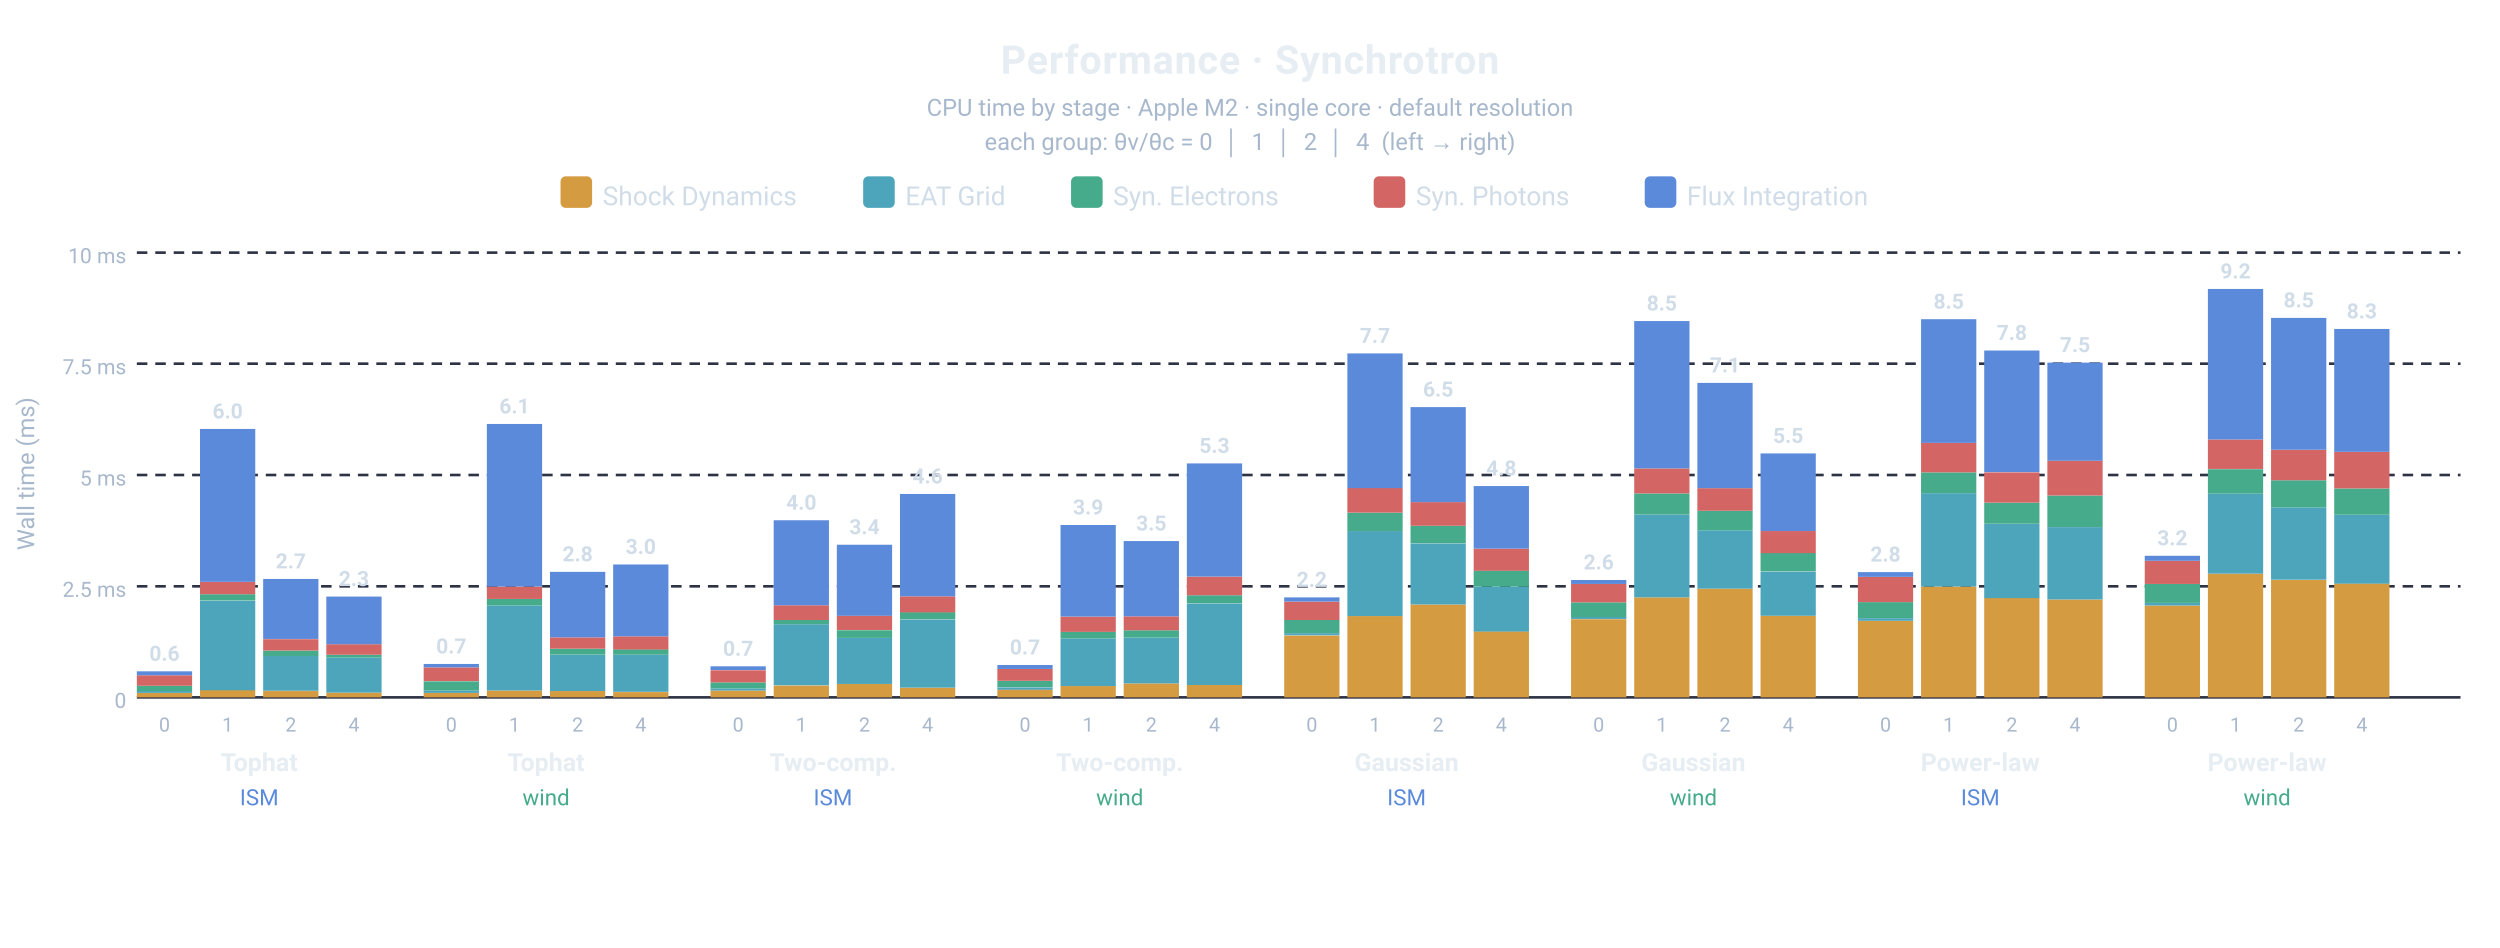
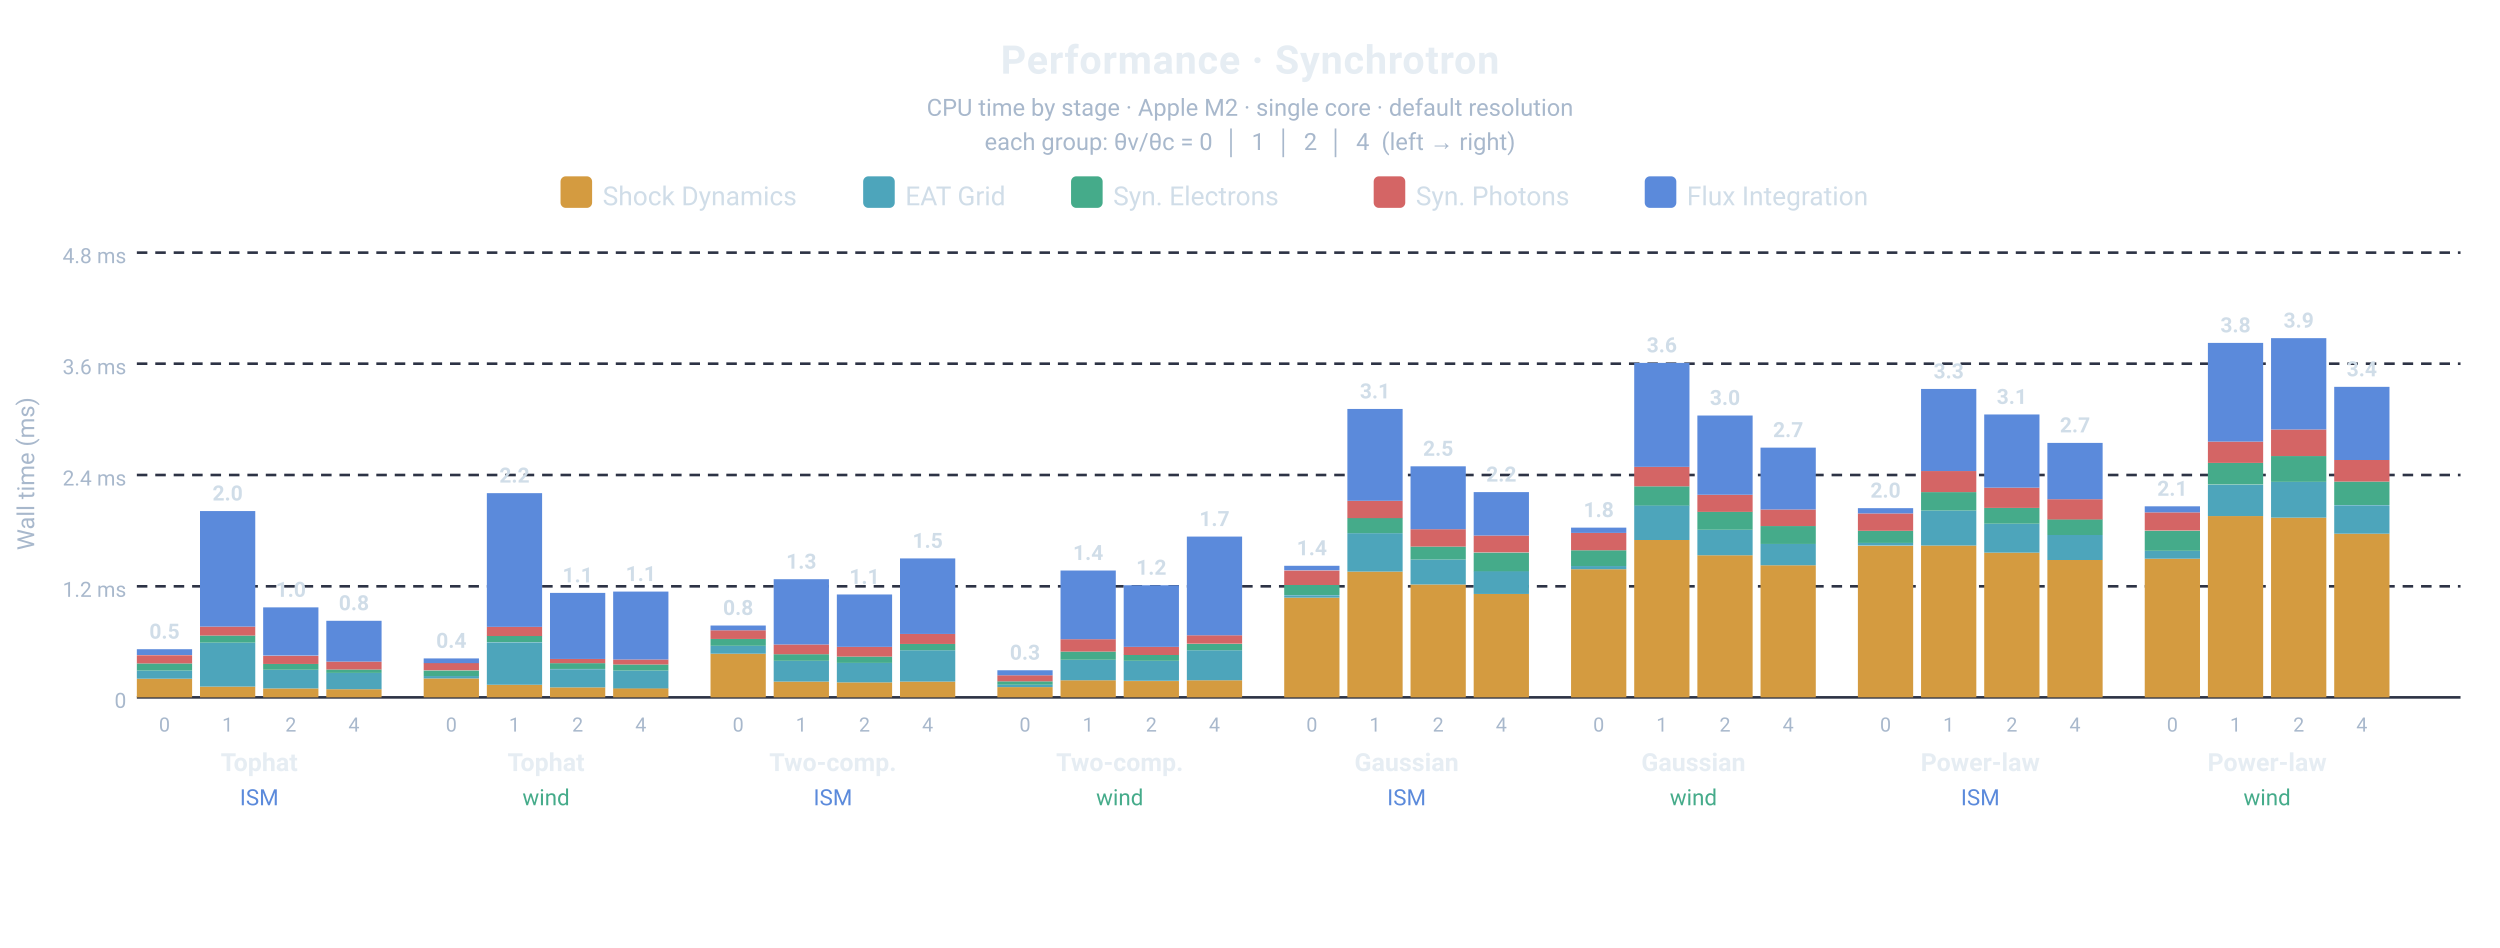
<svg xmlns="http://www.w3.org/2000/svg" viewBox="0 0 950 360" font-family="-apple-system, 'Segoe UI', Roboto, 'Helvetica Neue', Arial, sans-serif">
  <style>
    .cp { fill: #E6EDF3; }
    .cs { fill: #A8B8CC; }
    .cb { fill: #D0DDE8; }
    .mi { fill: #5B8ADB; }
    .mw { fill: #45AB8A; }
    .gl { stroke: #2D3345; fill: none; }
  </style>
  <rect width="950" height="360" fill="transparent" rx="12" />
  <text x="475" y="28" text-anchor="middle" font-size="15" font-weight="700" class="cp" letter-spacing="0.3">Performance · Synchrotron</text>
  <text x="475" y="44" text-anchor="middle" font-size="9" class="cs">CPU time by stage · Apple M2 · single core · default resolution</text>
  <text x="475" y="57" text-anchor="middle" font-size="9" class="cs">each group: θv/θc = 0 │ 1 │ 2 │ 4 (left → right)</text>
  <rect x="213" y="67" width="12" height="12" rx="2" fill="#D49B40" />
  <text x="229" y="78" font-size="10" class="cb">Shock Dynamics</text>
  <rect x="328" y="67" width="12" height="12" rx="2" fill="#4DA5BB" />
  <text x="344" y="78" font-size="10" class="cb">EAT Grid</text>
  <rect x="407" y="67" width="12" height="12" rx="2" fill="#45AB8A" />
  <text x="423" y="78" font-size="10" class="cb">Syn. Electrons</text>
  <rect x="522" y="67" width="12" height="12" rx="2" fill="#D46565" />
  <text x="538" y="78" font-size="10" class="cb">Syn. Photons</text>
  <rect x="625" y="67" width="12" height="12" rx="2" fill="#5B8ADB" />
  <text x="641" y="78" font-size="10" class="cb">Flux Integration</text>
  <line x1="52" y1="265" x2="935" y2="265" class="gl" stroke-width="1" />
  <line x1="52" y1="222.8" x2="935" y2="222.8" class="gl" stroke-width="1" stroke-dasharray="4,3" />
-   <text x="48" y="226.8" text-anchor="end" font-size="8" class="cs">2.5 ms</text>
+   <text x="48" y="226.8" text-anchor="end" font-size="8" class="cs">1.2 ms</text>
  <line x1="52" y1="180.5" x2="935" y2="180.5" class="gl" stroke-width="1" stroke-dasharray="4,3" />
-   <text x="48" y="184.5" text-anchor="end" font-size="8" class="cs">5 ms</text>
+   <text x="48" y="184.5" text-anchor="end" font-size="8" class="cs">2.4 ms</text>
  <line x1="52" y1="138.2" x2="935" y2="138.2" class="gl" stroke-width="1" stroke-dasharray="4,3" />
-   <text x="48" y="142.2" text-anchor="end" font-size="8" class="cs">7.5 ms</text>
+   <text x="48" y="142.2" text-anchor="end" font-size="8" class="cs">3.6 ms</text>
  <line x1="52" y1="96.0" x2="935" y2="96.0" class="gl" stroke-width="1" stroke-dasharray="4,3" />
-   <text x="48" y="100.0" text-anchor="end" font-size="8" class="cs">10 ms</text>
+   <text x="48" y="100.0" text-anchor="end" font-size="8" class="cs">4.8 ms</text>
  <text x="48" y="269" text-anchor="end" font-size="8" class="cs">0</text>
-   <rect x="52.0" y="263.3" width="21" height="1.7" fill="#D49B40" />
-   <rect x="52.0" y="262.5" width="21" height="0.8" fill="#4DA5BB" />
-   <rect x="52.0" y="260.6" width="21" height="2.0" fill="#45AB8A" />
-   <rect x="52.0" y="256.6" width="21" height="4.0" fill="#D46565" />
-   <rect x="52.0" y="255.1" width="21" height="1.5" fill="#5B8ADB" />
-   <text x="62.5" y="251.1" text-anchor="middle" font-size="8" font-weight="600" class="cb">0.6</text>
-   <rect x="76.0" y="262.2" width="21" height="2.8" fill="#D49B40" />
-   <rect x="76.0" y="228.3" width="21" height="34.0" fill="#4DA5BB" />
-   <rect x="76.0" y="225.8" width="21" height="2.4" fill="#45AB8A" />
-   <rect x="76.0" y="221.1" width="21" height="4.7" fill="#D46565" />
-   <rect x="76.0" y="163.0" width="21" height="58.1" fill="#5B8ADB" />
-   <text x="86.5" y="159.0" text-anchor="middle" font-size="8" font-weight="600" class="cb">6.0</text>
-   <rect x="100.0" y="262.6" width="21" height="2.4" fill="#D49B40" />
-   <rect x="100.0" y="249.2" width="21" height="13.3" fill="#4DA5BB" />
-   <rect x="100.0" y="247.2" width="21" height="2.1" fill="#45AB8A" />
-   <rect x="100.0" y="242.9" width="21" height="4.3" fill="#D46565" />
-   <rect x="100.0" y="220.0" width="21" height="22.8" fill="#5B8ADB" />
-   <text x="110.5" y="216.0" text-anchor="middle" font-size="8" font-weight="600" class="cb">2.7</text>
-   <rect x="124.0" y="263.2" width="21" height="1.8" fill="#D49B40" />
-   <rect x="124.0" y="249.9" width="21" height="13.3" fill="#4DA5BB" />
-   <rect x="124.0" y="248.8" width="21" height="1.1" fill="#45AB8A" />
-   <rect x="124.0" y="244.8" width="21" height="4.0" fill="#D46565" />
-   <rect x="124.0" y="226.7" width="21" height="18.1" fill="#5B8ADB" />
-   <text x="134.5" y="222.7" text-anchor="middle" font-size="8" font-weight="600" class="cb">2.3</text>
-   <rect x="161.0" y="263.3" width="21" height="1.7" fill="#D49B40" />
-   <rect x="161.0" y="262.4" width="21" height="0.9" fill="#4DA5BB" />
-   <rect x="161.0" y="258.9" width="21" height="3.5" fill="#45AB8A" />
-   <rect x="161.0" y="253.6" width="21" height="5.2" fill="#D46565" />
-   <rect x="161.0" y="252.3" width="21" height="1.3" fill="#5B8ADB" />
-   <text x="171.5" y="248.3" text-anchor="middle" font-size="8" font-weight="600" class="cb">0.7</text>
-   <rect x="185.0" y="262.4" width="21" height="2.6" fill="#D49B40" />
-   <rect x="185.0" y="230.1" width="21" height="32.3" fill="#4DA5BB" />
-   <rect x="185.0" y="227.6" width="21" height="2.5" fill="#45AB8A" />
-   <rect x="185.0" y="222.9" width="21" height="4.7" fill="#D46565" />
-   <rect x="185.0" y="161.1" width="21" height="61.8" fill="#5B8ADB" />
-   <text x="195.5" y="157.1" text-anchor="middle" font-size="8" font-weight="600" class="cb">6.1</text>
-   <rect x="209.0" y="262.6" width="21" height="2.4" fill="#D49B40" />
-   <rect x="209.0" y="248.9" width="21" height="13.7" fill="#4DA5BB" />
-   <rect x="209.0" y="246.5" width="21" height="2.3" fill="#45AB8A" />
-   <rect x="209.0" y="242.2" width="21" height="4.3" fill="#D46565" />
-   <rect x="209.0" y="217.3" width="21" height="24.9" fill="#5B8ADB" />
-   <text x="219.5" y="213.3" text-anchor="middle" font-size="8" font-weight="600" class="cb">2.8</text>
-   <rect x="233.0" y="263.0" width="21" height="2.0" fill="#D49B40" />
-   <rect x="233.0" y="248.8" width="21" height="14.1" fill="#4DA5BB" />
-   <rect x="233.0" y="246.7" width="21" height="2.1" fill="#45AB8A" />
-   <rect x="233.0" y="241.8" width="21" height="5.0" fill="#D46565" />
-   <rect x="233.0" y="214.5" width="21" height="27.3" fill="#5B8ADB" />
-   <text x="243.5" y="210.5" text-anchor="middle" font-size="8" font-weight="600" class="cb">3.0</text>
-   <rect x="270.0" y="262.4" width="21" height="2.6" fill="#D49B40" />
-   <rect x="270.0" y="261.6" width="21" height="0.8" fill="#4DA5BB" />
-   <rect x="270.0" y="259.3" width="21" height="2.3" fill="#45AB8A" />
-   <rect x="270.0" y="254.7" width="21" height="4.6" fill="#D46565" />
-   <rect x="270.0" y="253.2" width="21" height="1.4" fill="#5B8ADB" />
-   <text x="280.5" y="249.2" text-anchor="middle" font-size="8" font-weight="600" class="cb">0.7</text>
-   <rect x="294.0" y="260.5" width="21" height="4.5" fill="#D49B40" />
-   <rect x="294.0" y="237.2" width="21" height="23.2" fill="#4DA5BB" />
-   <rect x="294.0" y="235.6" width="21" height="1.6" fill="#45AB8A" />
-   <rect x="294.0" y="230.0" width="21" height="5.6" fill="#D46565" />
-   <rect x="294.0" y="197.7" width="21" height="32.3" fill="#5B8ADB" />
-   <text x="304.5" y="193.7" text-anchor="middle" font-size="8" font-weight="600" class="cb">4.0</text>
-   <rect x="318.0" y="259.9" width="21" height="5.1" fill="#D49B40" />
-   <rect x="318.0" y="242.4" width="21" height="17.5" fill="#4DA5BB" />
-   <rect x="318.0" y="239.5" width="21" height="2.9" fill="#45AB8A" />
-   <rect x="318.0" y="233.9" width="21" height="5.5" fill="#D46565" />
-   <rect x="318.0" y="207.0" width="21" height="27.0" fill="#5B8ADB" />
-   <text x="328.5" y="203.0" text-anchor="middle" font-size="8" font-weight="600" class="cb">3.4</text>
-   <rect x="342.0" y="261.3" width="21" height="3.7" fill="#D49B40" />
-   <rect x="342.0" y="235.4" width="21" height="25.9" fill="#4DA5BB" />
-   <rect x="342.0" y="232.6" width="21" height="2.7" fill="#45AB8A" />
-   <rect x="342.0" y="226.6" width="21" height="6.1" fill="#D46565" />
-   <rect x="342.0" y="187.7" width="21" height="38.9" fill="#5B8ADB" />
-   <text x="352.5" y="183.7" text-anchor="middle" font-size="8" font-weight="600" class="cb">4.6</text>
-   <rect x="379.0" y="262.0" width="21" height="3.0" fill="#D49B40" />
-   <rect x="379.0" y="261.2" width="21" height="0.9" fill="#4DA5BB" />
-   <rect x="379.0" y="258.7" width="21" height="2.4" fill="#45AB8A" />
-   <rect x="379.0" y="254.2" width="21" height="4.5" fill="#D46565" />
-   <rect x="379.0" y="252.7" width="21" height="1.5" fill="#5B8ADB" />
-   <text x="389.5" y="248.7" text-anchor="middle" font-size="8" font-weight="600" class="cb">0.7</text>
-   <rect x="403.0" y="260.7" width="21" height="4.3" fill="#D49B40" />
-   <rect x="403.0" y="242.6" width="21" height="18.1" fill="#4DA5BB" />
-   <rect x="403.0" y="240.0" width="21" height="2.6" fill="#45AB8A" />
-   <rect x="403.0" y="234.3" width="21" height="5.8" fill="#D46565" />
-   <rect x="403.0" y="199.5" width="21" height="34.8" fill="#5B8ADB" />
-   <text x="413.5" y="195.5" text-anchor="middle" font-size="8" font-weight="600" class="cb">3.9</text>
-   <rect x="427.0" y="259.7" width="21" height="5.3" fill="#D49B40" />
-   <rect x="427.0" y="242.3" width="21" height="17.4" fill="#4DA5BB" />
-   <rect x="427.0" y="239.5" width="21" height="2.8" fill="#45AB8A" />
-   <rect x="427.0" y="234.2" width="21" height="5.3" fill="#D46565" />
-   <rect x="427.0" y="205.6" width="21" height="28.6" fill="#5B8ADB" />
-   <text x="437.5" y="201.6" text-anchor="middle" font-size="8" font-weight="600" class="cb">3.5</text>
-   <rect x="451.0" y="260.2" width="21" height="4.8" fill="#D49B40" />
-   <rect x="451.0" y="229.3" width="21" height="31.0" fill="#4DA5BB" />
-   <rect x="451.0" y="226.2" width="21" height="3.0" fill="#45AB8A" />
-   <rect x="451.0" y="219.1" width="21" height="7.1" fill="#D46565" />
-   <rect x="451.0" y="176.1" width="21" height="43.0" fill="#5B8ADB" />
-   <text x="461.5" y="172.1" text-anchor="middle" font-size="8" font-weight="600" class="cb">5.3</text>
-   <rect x="488.0" y="241.5" width="21" height="23.5" fill="#D49B40" />
-   <rect x="488.0" y="240.6" width="21" height="0.8" fill="#4DA5BB" />
-   <rect x="488.0" y="235.6" width="21" height="5.0" fill="#45AB8A" />
-   <rect x="488.0" y="228.6" width="21" height="7.0" fill="#D46565" />
-   <rect x="488.0" y="227.0" width="21" height="1.6" fill="#5B8ADB" />
-   <text x="498.5" y="223.0" text-anchor="middle" font-size="8" font-weight="600" class="cb">2.2</text>
-   <rect x="512.0" y="234.1" width="21" height="30.9" fill="#D49B40" />
-   <rect x="512.0" y="201.8" width="21" height="32.3" fill="#4DA5BB" />
-   <rect x="512.0" y="194.8" width="21" height="7.0" fill="#45AB8A" />
-   <rect x="512.0" y="185.4" width="21" height="9.4" fill="#D46565" />
-   <rect x="512.0" y="134.3" width="21" height="51.2" fill="#5B8ADB" />
-   <text x="522.5" y="130.3" text-anchor="middle" font-size="8" font-weight="600" class="cb">7.7</text>
-   <rect x="536.0" y="229.7" width="21" height="35.3" fill="#D49B40" />
-   <rect x="536.0" y="206.5" width="21" height="23.2" fill="#4DA5BB" />
-   <rect x="536.0" y="199.8" width="21" height="6.6" fill="#45AB8A" />
-   <rect x="536.0" y="190.8" width="21" height="9.0" fill="#D46565" />
-   <rect x="536.0" y="154.7" width="21" height="36.1" fill="#5B8ADB" />
-   <text x="546.5" y="150.7" text-anchor="middle" font-size="8" font-weight="600" class="cb">6.5</text>
-   <rect x="560.0" y="239.9" width="21" height="25.1" fill="#D49B40" />
-   <rect x="560.0" y="222.9" width="21" height="17.1" fill="#4DA5BB" />
-   <rect x="560.0" y="216.8" width="21" height="6.1" fill="#45AB8A" />
-   <rect x="560.0" y="208.5" width="21" height="8.4" fill="#D46565" />
-   <rect x="560.0" y="184.7" width="21" height="23.8" fill="#5B8ADB" />
-   <text x="570.5" y="180.7" text-anchor="middle" font-size="8" font-weight="600" class="cb">4.8</text>
-   <rect x="597.0" y="235.3" width="21" height="29.7" fill="#D49B40" />
-   <rect x="597.0" y="234.4" width="21" height="0.8" fill="#4DA5BB" />
-   <rect x="597.0" y="228.9" width="21" height="5.6" fill="#45AB8A" />
-   <rect x="597.0" y="221.9" width="21" height="7.0" fill="#D46565" />
-   <rect x="597.0" y="220.4" width="21" height="1.5" fill="#5B8ADB" />
-   <text x="607.5" y="216.4" text-anchor="middle" font-size="8" font-weight="600" class="cb">2.6</text>
-   <rect x="621.0" y="227.0" width="21" height="38.0" fill="#D49B40" />
-   <rect x="621.0" y="195.5" width="21" height="31.5" fill="#4DA5BB" />
-   <rect x="621.0" y="187.5" width="21" height="8.0" fill="#45AB8A" />
-   <rect x="621.0" y="178.0" width="21" height="9.5" fill="#D46565" />
-   <rect x="621.0" y="122.0" width="21" height="56.0" fill="#5B8ADB" />
-   <text x="631.5" y="118.0" text-anchor="middle" font-size="8" font-weight="600" class="cb">8.5</text>
-   <rect x="645.0" y="223.7" width="21" height="41.3" fill="#D49B40" />
-   <rect x="645.0" y="201.5" width="21" height="22.2" fill="#4DA5BB" />
-   <rect x="645.0" y="194.1" width="21" height="7.4" fill="#45AB8A" />
-   <rect x="645.0" y="185.5" width="21" height="8.6" fill="#D46565" />
-   <rect x="645.0" y="145.5" width="21" height="40.0" fill="#5B8ADB" />
-   <text x="655.5" y="141.5" text-anchor="middle" font-size="8" font-weight="600" class="cb">7.1</text>
-   <rect x="669.0" y="234.0" width="21" height="31.0" fill="#D49B40" />
-   <rect x="669.0" y="217.2" width="21" height="16.8" fill="#4DA5BB" />
-   <rect x="669.0" y="210.1" width="21" height="7.0" fill="#45AB8A" />
-   <rect x="669.0" y="201.8" width="21" height="8.4" fill="#D46565" />
-   <rect x="669.0" y="172.3" width="21" height="29.5" fill="#5B8ADB" />
-   <text x="679.5" y="168.3" text-anchor="middle" font-size="8" font-weight="600" class="cb">5.5</text>
-   <rect x="706.0" y="235.9" width="21" height="29.1" fill="#D49B40" />
-   <rect x="706.0" y="234.9" width="21" height="1.0" fill="#4DA5BB" />
-   <rect x="706.0" y="228.8" width="21" height="6.1" fill="#45AB8A" />
-   <rect x="706.0" y="219.2" width="21" height="9.6" fill="#D46565" />
-   <rect x="706.0" y="217.4" width="21" height="1.8" fill="#5B8ADB" />
-   <text x="716.5" y="213.4" text-anchor="middle" font-size="8" font-weight="600" class="cb">2.8</text>
-   <rect x="730.0" y="222.9" width="21" height="42.1" fill="#D49B40" />
-   <rect x="730.0" y="187.4" width="21" height="35.5" fill="#4DA5BB" />
-   <rect x="730.0" y="179.5" width="21" height="7.9" fill="#45AB8A" />
-   <rect x="730.0" y="168.3" width="21" height="11.2" fill="#D46565" />
-   <rect x="730.0" y="121.3" width="21" height="47.0" fill="#5B8ADB" />
-   <text x="740.5" y="117.3" text-anchor="middle" font-size="8" font-weight="600" class="cb">8.5</text>
-   <rect x="754.0" y="227.2" width="21" height="37.8" fill="#D49B40" />
-   <rect x="754.0" y="199.0" width="21" height="28.3" fill="#4DA5BB" />
-   <rect x="754.0" y="191.0" width="21" height="8.0" fill="#45AB8A" />
-   <rect x="754.0" y="179.5" width="21" height="11.5" fill="#D46565" />
-   <rect x="754.0" y="133.2" width="21" height="46.2" fill="#5B8ADB" />
-   <text x="764.5" y="129.2" text-anchor="middle" font-size="8" font-weight="600" class="cb">7.8</text>
-   <rect x="778.0" y="227.8" width="21" height="37.2" fill="#D49B40" />
-   <rect x="778.0" y="200.3" width="21" height="27.5" fill="#4DA5BB" />
-   <rect x="778.0" y="188.3" width="21" height="12.0" fill="#45AB8A" />
-   <rect x="778.0" y="175.1" width="21" height="13.2" fill="#D46565" />
-   <rect x="778.0" y="137.8" width="21" height="37.3" fill="#5B8ADB" />
-   <text x="788.5" y="133.8" text-anchor="middle" font-size="8" font-weight="600" class="cb">7.5</text>
-   <rect x="815.0" y="230.1" width="21" height="34.9" fill="#D49B40" />
-   <rect x="815.0" y="229.1" width="21" height="1.0" fill="#4DA5BB" />
-   <rect x="815.0" y="221.9" width="21" height="7.2" fill="#45AB8A" />
-   <rect x="815.0" y="213.1" width="21" height="8.8" fill="#D46565" />
-   <rect x="815.0" y="211.2" width="21" height="1.9" fill="#5B8ADB" />
-   <text x="825.5" y="207.2" text-anchor="middle" font-size="8" font-weight="600" class="cb">3.2</text>
-   <rect x="839.0" y="218.0" width="21" height="47.0" fill="#D49B40" />
-   <rect x="839.0" y="187.6" width="21" height="30.4" fill="#4DA5BB" />
-   <rect x="839.0" y="178.3" width="21" height="9.3" fill="#45AB8A" />
-   <rect x="839.0" y="167.0" width="21" height="11.2" fill="#D46565" />
-   <rect x="839.0" y="109.8" width="21" height="57.2" fill="#5B8ADB" />
-   <text x="849.5" y="105.8" text-anchor="middle" font-size="8" font-weight="600" class="cb">9.2</text>
-   <rect x="863.0" y="220.4" width="21" height="44.6" fill="#D49B40" />
-   <rect x="863.0" y="192.8" width="21" height="27.5" fill="#4DA5BB" />
-   <rect x="863.0" y="182.5" width="21" height="10.3" fill="#45AB8A" />
-   <rect x="863.0" y="170.9" width="21" height="11.6" fill="#D46565" />
-   <rect x="863.0" y="120.8" width="21" height="50.1" fill="#5B8ADB" />
-   <text x="873.5" y="116.8" text-anchor="middle" font-size="8" font-weight="600" class="cb">8.5</text>
-   <rect x="887.0" y="221.7" width="21" height="43.3" fill="#D49B40" />
-   <rect x="887.0" y="195.6" width="21" height="26.2" fill="#4DA5BB" />
-   <rect x="887.0" y="185.6" width="21" height="10.0" fill="#45AB8A" />
-   <rect x="887.0" y="171.7" width="21" height="13.9" fill="#D46565" />
-   <rect x="887.0" y="125.0" width="21" height="46.7" fill="#5B8ADB" />
-   <text x="897.5" y="121.0" text-anchor="middle" font-size="8" font-weight="600" class="cb">8.3</text>
+   <rect x="52.0" y="257.9" width="21" height="7.1" fill="#D49B40" />
+   <rect x="52.0" y="254.8" width="21" height="3.1" fill="#4DA5BB" />
+   <rect x="52.0" y="252.1" width="21" height="2.7" fill="#45AB8A" />
+   <rect x="52.0" y="249.0" width="21" height="3.1" fill="#D46565" />
+   <rect x="52.0" y="246.7" width="21" height="2.2" fill="#5B8ADB" />
+   <text x="62.5" y="242.7" text-anchor="middle" font-size="8" font-weight="600" class="cb">0.5</text>
+   <rect x="76.0" y="260.9" width="21" height="4.1" fill="#D49B40" />
+   <rect x="76.0" y="244.2" width="21" height="16.7" fill="#4DA5BB" />
+   <rect x="76.0" y="241.5" width="21" height="2.7" fill="#45AB8A" />
+   <rect x="76.0" y="238.1" width="21" height="3.4" fill="#D46565" />
+   <rect x="76.0" y="194.2" width="21" height="43.9" fill="#5B8ADB" />
+   <text x="86.5" y="190.2" text-anchor="middle" font-size="8" font-weight="600" class="cb">2.0</text>
+   <rect x="100.0" y="261.6" width="21" height="3.4" fill="#D49B40" />
+   <rect x="100.0" y="254.5" width="21" height="7.1" fill="#4DA5BB" />
+   <rect x="100.0" y="252.3" width="21" height="2.2" fill="#45AB8A" />
+   <rect x="100.0" y="249.2" width="21" height="3.1" fill="#D46565" />
+   <rect x="100.0" y="230.8" width="21" height="18.3" fill="#5B8ADB" />
+   <text x="110.5" y="226.8" text-anchor="middle" font-size="8" font-weight="600" class="cb">1.0</text>
+   <rect x="124.0" y="261.9" width="21" height="3.1" fill="#D49B40" />
+   <rect x="124.0" y="255.7" width="21" height="6.2" fill="#4DA5BB" />
+   <rect x="124.0" y="254.4" width="21" height="1.3" fill="#45AB8A" />
+   <rect x="124.0" y="251.4" width="21" height="3.0" fill="#D46565" />
+   <rect x="124.0" y="235.9" width="21" height="15.5" fill="#5B8ADB" />
+   <text x="134.5" y="231.9" text-anchor="middle" font-size="8" font-weight="600" class="cb">0.8</text>
+   <rect x="161.0" y="257.8" width="21" height="7.2" fill="#D49B40" />
+   <rect x="161.0" y="256.9" width="21" height="0.9" fill="#4DA5BB" />
+   <rect x="161.0" y="254.8" width="21" height="2.1" fill="#45AB8A" />
+   <rect x="161.0" y="251.9" width="21" height="2.8" fill="#D46565" />
+   <rect x="161.0" y="250.2" width="21" height="1.8" fill="#5B8ADB" />
+   <text x="171.5" y="246.2" text-anchor="middle" font-size="8" font-weight="600" class="cb">0.4</text>
+   <rect x="185.0" y="260.2" width="21" height="4.8" fill="#D49B40" />
+   <rect x="185.0" y="244.1" width="21" height="16.1" fill="#4DA5BB" />
+   <rect x="185.0" y="241.6" width="21" height="2.4" fill="#45AB8A" />
+   <rect x="185.0" y="238.2" width="21" height="3.5" fill="#D46565" />
+   <rect x="185.0" y="187.4" width="21" height="50.8" fill="#5B8ADB" />
+   <text x="195.5" y="183.4" text-anchor="middle" font-size="8" font-weight="600" class="cb">2.2</text>
+   <rect x="209.0" y="261.2" width="21" height="3.8" fill="#D49B40" />
+   <rect x="209.0" y="254.3" width="21" height="6.9" fill="#4DA5BB" />
+   <rect x="209.0" y="252.0" width="21" height="2.2" fill="#45AB8A" />
+   <rect x="209.0" y="250.4" width="21" height="1.6" fill="#D46565" />
+   <rect x="209.0" y="225.3" width="21" height="25.1" fill="#5B8ADB" />
+   <text x="219.5" y="221.3" text-anchor="middle" font-size="8" font-weight="600" class="cb">1.1</text>
+   <rect x="233.0" y="261.5" width="21" height="3.5" fill="#D49B40" />
+   <rect x="233.0" y="254.8" width="21" height="6.8" fill="#4DA5BB" />
+   <rect x="233.0" y="252.5" width="21" height="2.3" fill="#45AB8A" />
+   <rect x="233.0" y="250.6" width="21" height="1.9" fill="#D46565" />
+   <rect x="233.0" y="224.8" width="21" height="25.8" fill="#5B8ADB" />
+   <text x="243.5" y="220.8" text-anchor="middle" font-size="8" font-weight="600" class="cb">1.1</text>
+   <rect x="270.0" y="248.4" width="21" height="16.6" fill="#D49B40" />
+   <rect x="270.0" y="245.4" width="21" height="3.0" fill="#4DA5BB" />
+   <rect x="270.0" y="242.8" width="21" height="2.6" fill="#45AB8A" />
+   <rect x="270.0" y="239.5" width="21" height="3.3" fill="#D46565" />
+   <rect x="270.0" y="237.7" width="21" height="1.8" fill="#5B8ADB" />
+   <text x="280.5" y="233.7" text-anchor="middle" font-size="8" font-weight="600" class="cb">0.8</text>
+   <rect x="294.0" y="259.0" width="21" height="6.0" fill="#D49B40" />
+   <rect x="294.0" y="251.1" width="21" height="7.9" fill="#4DA5BB" />
+   <rect x="294.0" y="248.6" width="21" height="2.5" fill="#45AB8A" />
+   <rect x="294.0" y="244.9" width="21" height="3.7" fill="#D46565" />
+   <rect x="294.0" y="220.1" width="21" height="24.8" fill="#5B8ADB" />
+   <text x="304.5" y="216.1" text-anchor="middle" font-size="8" font-weight="600" class="cb">1.3</text>
+   <rect x="318.0" y="259.3" width="21" height="5.7" fill="#D49B40" />
+   <rect x="318.0" y="251.9" width="21" height="7.4" fill="#4DA5BB" />
+   <rect x="318.0" y="249.5" width="21" height="2.4" fill="#45AB8A" />
+   <rect x="318.0" y="245.8" width="21" height="3.7" fill="#D46565" />
+   <rect x="318.0" y="225.9" width="21" height="19.9" fill="#5B8ADB" />
+   <text x="328.5" y="221.9" text-anchor="middle" font-size="8" font-weight="600" class="cb">1.1</text>
+   <rect x="342.0" y="259.0" width="21" height="6.0" fill="#D49B40" />
+   <rect x="342.0" y="247.1" width="21" height="11.9" fill="#4DA5BB" />
+   <rect x="342.0" y="244.7" width="21" height="2.4" fill="#45AB8A" />
+   <rect x="342.0" y="240.9" width="21" height="3.8" fill="#D46565" />
+   <rect x="342.0" y="212.2" width="21" height="28.7" fill="#5B8ADB" />
+   <text x="352.5" y="208.2" text-anchor="middle" font-size="8" font-weight="600" class="cb">1.5</text>
+   <rect x="379.0" y="261.1" width="21" height="3.9" fill="#D49B40" />
+   <rect x="379.0" y="260.2" width="21" height="0.9" fill="#4DA5BB" />
+   <rect x="379.0" y="258.9" width="21" height="1.3" fill="#45AB8A" />
+   <rect x="379.0" y="256.6" width="21" height="2.3" fill="#D46565" />
+   <rect x="379.0" y="254.7" width="21" height="1.9" fill="#5B8ADB" />
+   <text x="389.5" y="250.7" text-anchor="middle" font-size="8" font-weight="600" class="cb">0.3</text>
+   <rect x="403.0" y="258.5" width="21" height="6.5" fill="#D49B40" />
+   <rect x="403.0" y="250.7" width="21" height="7.8" fill="#4DA5BB" />
+   <rect x="403.0" y="247.6" width="21" height="3.1" fill="#45AB8A" />
+   <rect x="403.0" y="242.9" width="21" height="4.7" fill="#D46565" />
+   <rect x="403.0" y="216.8" width="21" height="26.1" fill="#5B8ADB" />
+   <text x="413.5" y="212.8" text-anchor="middle" font-size="8" font-weight="600" class="cb">1.4</text>
+   <rect x="427.0" y="258.8" width="21" height="6.2" fill="#D49B40" />
+   <rect x="427.0" y="251.1" width="21" height="7.6" fill="#4DA5BB" />
+   <rect x="427.0" y="248.8" width="21" height="2.3" fill="#45AB8A" />
+   <rect x="427.0" y="245.8" width="21" height="3.1" fill="#D46565" />
+   <rect x="427.0" y="222.4" width="21" height="23.4" fill="#5B8ADB" />
+   <text x="437.5" y="218.4" text-anchor="middle" font-size="8" font-weight="600" class="cb">1.2</text>
+   <rect x="451.0" y="258.5" width="21" height="6.5" fill="#D49B40" />
+   <rect x="451.0" y="247.1" width="21" height="11.4" fill="#4DA5BB" />
+   <rect x="451.0" y="244.7" width="21" height="2.4" fill="#45AB8A" />
+   <rect x="451.0" y="241.4" width="21" height="3.2" fill="#D46565" />
+   <rect x="451.0" y="203.9" width="21" height="37.5" fill="#5B8ADB" />
+   <text x="461.5" y="199.9" text-anchor="middle" font-size="8" font-weight="600" class="cb">1.7</text>
+   <rect x="488.0" y="227.1" width="21" height="37.9" fill="#D49B40" />
+   <rect x="488.0" y="226.2" width="21" height="0.9" fill="#4DA5BB" />
+   <rect x="488.0" y="222.3" width="21" height="3.8" fill="#45AB8A" />
+   <rect x="488.0" y="216.8" width="21" height="5.5" fill="#D46565" />
+   <rect x="488.0" y="215.0" width="21" height="1.7" fill="#5B8ADB" />
+   <text x="498.5" y="211.0" text-anchor="middle" font-size="8" font-weight="600" class="cb">1.4</text>
+   <rect x="512.0" y="217.2" width="21" height="47.8" fill="#D49B40" />
+   <rect x="512.0" y="202.6" width="21" height="14.6" fill="#4DA5BB" />
+   <rect x="512.0" y="196.8" width="21" height="5.8" fill="#45AB8A" />
+   <rect x="512.0" y="190.3" width="21" height="6.6" fill="#D46565" />
+   <rect x="512.0" y="155.4" width="21" height="34.9" fill="#5B8ADB" />
+   <text x="522.5" y="151.4" text-anchor="middle" font-size="8" font-weight="600" class="cb">3.1</text>
+   <rect x="536.0" y="222.1" width="21" height="42.9" fill="#D49B40" />
+   <rect x="536.0" y="212.6" width="21" height="9.5" fill="#4DA5BB" />
+   <rect x="536.0" y="207.7" width="21" height="4.9" fill="#45AB8A" />
+   <rect x="536.0" y="201.1" width="21" height="6.6" fill="#D46565" />
+   <rect x="536.0" y="177.2" width="21" height="23.9" fill="#5B8ADB" />
+   <text x="546.5" y="173.2" text-anchor="middle" font-size="8" font-weight="600" class="cb">2.5</text>
+   <rect x="560.0" y="225.7" width="21" height="39.3" fill="#D49B40" />
+   <rect x="560.0" y="217.0" width="21" height="8.7" fill="#4DA5BB" />
+   <rect x="560.0" y="210.0" width="21" height="7.1" fill="#45AB8A" />
+   <rect x="560.0" y="203.5" width="21" height="6.4" fill="#D46565" />
+   <rect x="560.0" y="187.0" width="21" height="16.5" fill="#5B8ADB" />
+   <text x="570.5" y="183.0" text-anchor="middle" font-size="8" font-weight="600" class="cb">2.2</text>
+   <rect x="597.0" y="216.3" width="21" height="48.7" fill="#D49B40" />
+   <rect x="597.0" y="215.1" width="21" height="1.2" fill="#4DA5BB" />
+   <rect x="597.0" y="209.1" width="21" height="6.0" fill="#45AB8A" />
+   <rect x="597.0" y="202.5" width="21" height="6.6" fill="#D46565" />
+   <rect x="597.0" y="200.5" width="21" height="2.0" fill="#5B8ADB" />
+   <text x="607.5" y="196.5" text-anchor="middle" font-size="8" font-weight="600" class="cb">1.8</text>
+   <rect x="621.0" y="205.2" width="21" height="59.8" fill="#D49B40" />
+   <rect x="621.0" y="192.0" width="21" height="13.2" fill="#4DA5BB" />
+   <rect x="621.0" y="184.8" width="21" height="7.3" fill="#45AB8A" />
+   <rect x="621.0" y="177.4" width="21" height="7.4" fill="#D46565" />
+   <rect x="621.0" y="137.9" width="21" height="39.5" fill="#5B8ADB" />
+   <text x="631.5" y="133.9" text-anchor="middle" font-size="8" font-weight="600" class="cb">3.6</text>
+   <rect x="645.0" y="211.0" width="21" height="54.0" fill="#D49B40" />
+   <rect x="645.0" y="201.3" width="21" height="9.7" fill="#4DA5BB" />
+   <rect x="645.0" y="194.4" width="21" height="6.9" fill="#45AB8A" />
+   <rect x="645.0" y="188.0" width="21" height="6.5" fill="#D46565" />
+   <rect x="645.0" y="157.9" width="21" height="30.1" fill="#5B8ADB" />
+   <text x="655.5" y="153.9" text-anchor="middle" font-size="8" font-weight="600" class="cb">3.0</text>
+   <rect x="669.0" y="214.8" width="21" height="50.2" fill="#D49B40" />
+   <rect x="669.0" y="206.7" width="21" height="8.1" fill="#4DA5BB" />
+   <rect x="669.0" y="199.9" width="21" height="6.8" fill="#45AB8A" />
+   <rect x="669.0" y="193.6" width="21" height="6.3" fill="#D46565" />
+   <rect x="669.0" y="170.1" width="21" height="23.5" fill="#5B8ADB" />
+   <text x="679.5" y="166.1" text-anchor="middle" font-size="8" font-weight="600" class="cb">2.7</text>
+   <rect x="706.0" y="207.4" width="21" height="57.6" fill="#D49B40" />
+   <rect x="706.0" y="206.2" width="21" height="1.1" fill="#4DA5BB" />
+   <rect x="706.0" y="201.7" width="21" height="4.6" fill="#45AB8A" />
+   <rect x="706.0" y="195.1" width="21" height="6.6" fill="#D46565" />
+   <rect x="706.0" y="193.1" width="21" height="2.0" fill="#5B8ADB" />
+   <text x="716.5" y="189.1" text-anchor="middle" font-size="8" font-weight="600" class="cb">2.0</text>
+   <rect x="730.0" y="207.3" width="21" height="57.7" fill="#D49B40" />
+   <rect x="730.0" y="194.0" width="21" height="13.3" fill="#4DA5BB" />
+   <rect x="730.0" y="187.0" width="21" height="7.0" fill="#45AB8A" />
+   <rect x="730.0" y="179.0" width="21" height="8.0" fill="#D46565" />
+   <rect x="730.0" y="147.8" width="21" height="31.2" fill="#5B8ADB" />
+   <text x="740.5" y="143.8" text-anchor="middle" font-size="8" font-weight="600" class="cb">3.3</text>
+   <rect x="754.0" y="210.0" width="21" height="55.0" fill="#D49B40" />
+   <rect x="754.0" y="199.0" width="21" height="11.0" fill="#4DA5BB" />
+   <rect x="754.0" y="193.0" width="21" height="6.0" fill="#45AB8A" />
+   <rect x="754.0" y="185.3" width="21" height="7.7" fill="#D46565" />
+   <rect x="754.0" y="157.5" width="21" height="27.8" fill="#5B8ADB" />
+   <text x="764.5" y="153.5" text-anchor="middle" font-size="8" font-weight="600" class="cb">3.1</text>
+   <rect x="778.0" y="212.8" width="21" height="52.2" fill="#D49B40" />
+   <rect x="778.0" y="203.3" width="21" height="9.5" fill="#4DA5BB" />
+   <rect x="778.0" y="197.3" width="21" height="6.0" fill="#45AB8A" />
+   <rect x="778.0" y="189.7" width="21" height="7.7" fill="#D46565" />
+   <rect x="778.0" y="168.3" width="21" height="21.4" fill="#5B8ADB" />
+   <text x="788.5" y="164.3" text-anchor="middle" font-size="8" font-weight="600" class="cb">2.7</text>
+   <rect x="815.0" y="212.3" width="21" height="52.7" fill="#D49B40" />
+   <rect x="815.0" y="209.3" width="21" height="3.0" fill="#4DA5BB" />
+   <rect x="815.0" y="201.7" width="21" height="7.6" fill="#45AB8A" />
+   <rect x="815.0" y="194.7" width="21" height="6.9" fill="#D46565" />
+   <rect x="815.0" y="192.4" width="21" height="2.3" fill="#5B8ADB" />
+   <text x="825.5" y="188.4" text-anchor="middle" font-size="8" font-weight="600" class="cb">2.1</text>
+   <rect x="839.0" y="196.1" width="21" height="68.9" fill="#D49B40" />
+   <rect x="839.0" y="184.2" width="21" height="11.9" fill="#4DA5BB" />
+   <rect x="839.0" y="175.9" width="21" height="8.2" fill="#45AB8A" />
+   <rect x="839.0" y="167.8" width="21" height="8.1" fill="#D46565" />
+   <rect x="839.0" y="130.3" width="21" height="37.5" fill="#5B8ADB" />
+   <text x="849.5" y="126.3" text-anchor="middle" font-size="8" font-weight="600" class="cb">3.8</text>
+   <rect x="863.0" y="196.7" width="21" height="68.3" fill="#D49B40" />
+   <rect x="863.0" y="183.1" width="21" height="13.6" fill="#4DA5BB" />
+   <rect x="863.0" y="173.3" width="21" height="9.8" fill="#45AB8A" />
+   <rect x="863.0" y="163.2" width="21" height="10.1" fill="#D46565" />
+   <rect x="863.0" y="128.5" width="21" height="34.7" fill="#5B8ADB" />
+   <text x="873.5" y="124.5" text-anchor="middle" font-size="8" font-weight="600" class="cb">3.9</text>
+   <rect x="887.0" y="202.8" width="21" height="62.2" fill="#D49B40" />
+   <rect x="887.0" y="192.0" width="21" height="10.8" fill="#4DA5BB" />
+   <rect x="887.0" y="183.0" width="21" height="8.9" fill="#45AB8A" />
+   <rect x="887.0" y="174.8" width="21" height="8.2" fill="#D46565" />
+   <rect x="887.0" y="147.0" width="21" height="27.8" fill="#5B8ADB" />
+   <text x="897.5" y="143.0" text-anchor="middle" font-size="8" font-weight="600" class="cb">3.4</text>
  <text x="62.5" y="278" text-anchor="middle" font-size="7.5" class="cs">0</text>
  <text x="86.5" y="278" text-anchor="middle" font-size="7.5" class="cs">1</text>
  <text x="110.5" y="278" text-anchor="middle" font-size="7.5" class="cs">2</text>
  <text x="134.5" y="278" text-anchor="middle" font-size="7.5" class="cs">4</text>
  <text x="171.5" y="278" text-anchor="middle" font-size="7.5" class="cs">0</text>
  <text x="195.5" y="278" text-anchor="middle" font-size="7.5" class="cs">1</text>
  <text x="219.5" y="278" text-anchor="middle" font-size="7.5" class="cs">2</text>
  <text x="243.5" y="278" text-anchor="middle" font-size="7.5" class="cs">4</text>
  <text x="280.5" y="278" text-anchor="middle" font-size="7.5" class="cs">0</text>
  <text x="304.5" y="278" text-anchor="middle" font-size="7.5" class="cs">1</text>
  <text x="328.5" y="278" text-anchor="middle" font-size="7.5" class="cs">2</text>
  <text x="352.5" y="278" text-anchor="middle" font-size="7.5" class="cs">4</text>
  <text x="389.5" y="278" text-anchor="middle" font-size="7.5" class="cs">0</text>
  <text x="413.5" y="278" text-anchor="middle" font-size="7.5" class="cs">1</text>
  <text x="437.5" y="278" text-anchor="middle" font-size="7.5" class="cs">2</text>
  <text x="461.5" y="278" text-anchor="middle" font-size="7.5" class="cs">4</text>
  <text x="498.5" y="278" text-anchor="middle" font-size="7.5" class="cs">0</text>
  <text x="522.5" y="278" text-anchor="middle" font-size="7.5" class="cs">1</text>
  <text x="546.5" y="278" text-anchor="middle" font-size="7.5" class="cs">2</text>
  <text x="570.5" y="278" text-anchor="middle" font-size="7.5" class="cs">4</text>
  <text x="607.5" y="278" text-anchor="middle" font-size="7.5" class="cs">0</text>
  <text x="631.5" y="278" text-anchor="middle" font-size="7.5" class="cs">1</text>
  <text x="655.5" y="278" text-anchor="middle" font-size="7.5" class="cs">2</text>
  <text x="679.5" y="278" text-anchor="middle" font-size="7.5" class="cs">4</text>
  <text x="716.5" y="278" text-anchor="middle" font-size="7.5" class="cs">0</text>
  <text x="740.5" y="278" text-anchor="middle" font-size="7.5" class="cs">1</text>
  <text x="764.5" y="278" text-anchor="middle" font-size="7.5" class="cs">2</text>
  <text x="788.5" y="278" text-anchor="middle" font-size="7.5" class="cs">4</text>
  <text x="825.5" y="278" text-anchor="middle" font-size="7.5" class="cs">0</text>
  <text x="849.5" y="278" text-anchor="middle" font-size="7.5" class="cs">1</text>
  <text x="873.5" y="278" text-anchor="middle" font-size="7.5" class="cs">2</text>
  <text x="897.5" y="278" text-anchor="middle" font-size="7.5" class="cs">4</text>
  <text x="98.5" y="293" text-anchor="middle" font-size="9.5" font-weight="700" class="cp">Tophat</text>
  <text x="98.5" y="306" text-anchor="middle" font-size="8.5" class="mi">ISM</text>
  <text x="207.5" y="293" text-anchor="middle" font-size="9.5" font-weight="700" class="cp">Tophat</text>
  <text x="207.5" y="306" text-anchor="middle" font-size="8.5" class="mw">wind</text>
  <text x="316.5" y="293" text-anchor="middle" font-size="9.5" font-weight="700" class="cp">Two-comp.</text>
  <text x="316.5" y="306" text-anchor="middle" font-size="8.5" class="mi">ISM</text>
  <text x="425.5" y="293" text-anchor="middle" font-size="9.5" font-weight="700" class="cp">Two-comp.</text>
  <text x="425.5" y="306" text-anchor="middle" font-size="8.5" class="mw">wind</text>
  <text x="534.5" y="293" text-anchor="middle" font-size="9.5" font-weight="700" class="cp">Gaussian</text>
  <text x="534.5" y="306" text-anchor="middle" font-size="8.5" class="mi">ISM</text>
  <text x="643.5" y="293" text-anchor="middle" font-size="9.5" font-weight="700" class="cp">Gaussian</text>
  <text x="643.5" y="306" text-anchor="middle" font-size="8.5" class="mw">wind</text>
  <text x="752.5" y="293" text-anchor="middle" font-size="9.5" font-weight="700" class="cp">Power-law</text>
  <text x="752.5" y="306" text-anchor="middle" font-size="8.5" class="mi">ISM</text>
  <text x="861.5" y="293" text-anchor="middle" font-size="9.5" font-weight="700" class="cp">Power-law</text>
  <text x="861.5" y="306" text-anchor="middle" font-size="8.5" class="mw">wind</text>
  <text x="13" y="180" text-anchor="middle" font-size="9" class="cs" transform="rotate(-90, 13, 180)">Wall time (ms)</text>
</svg>
